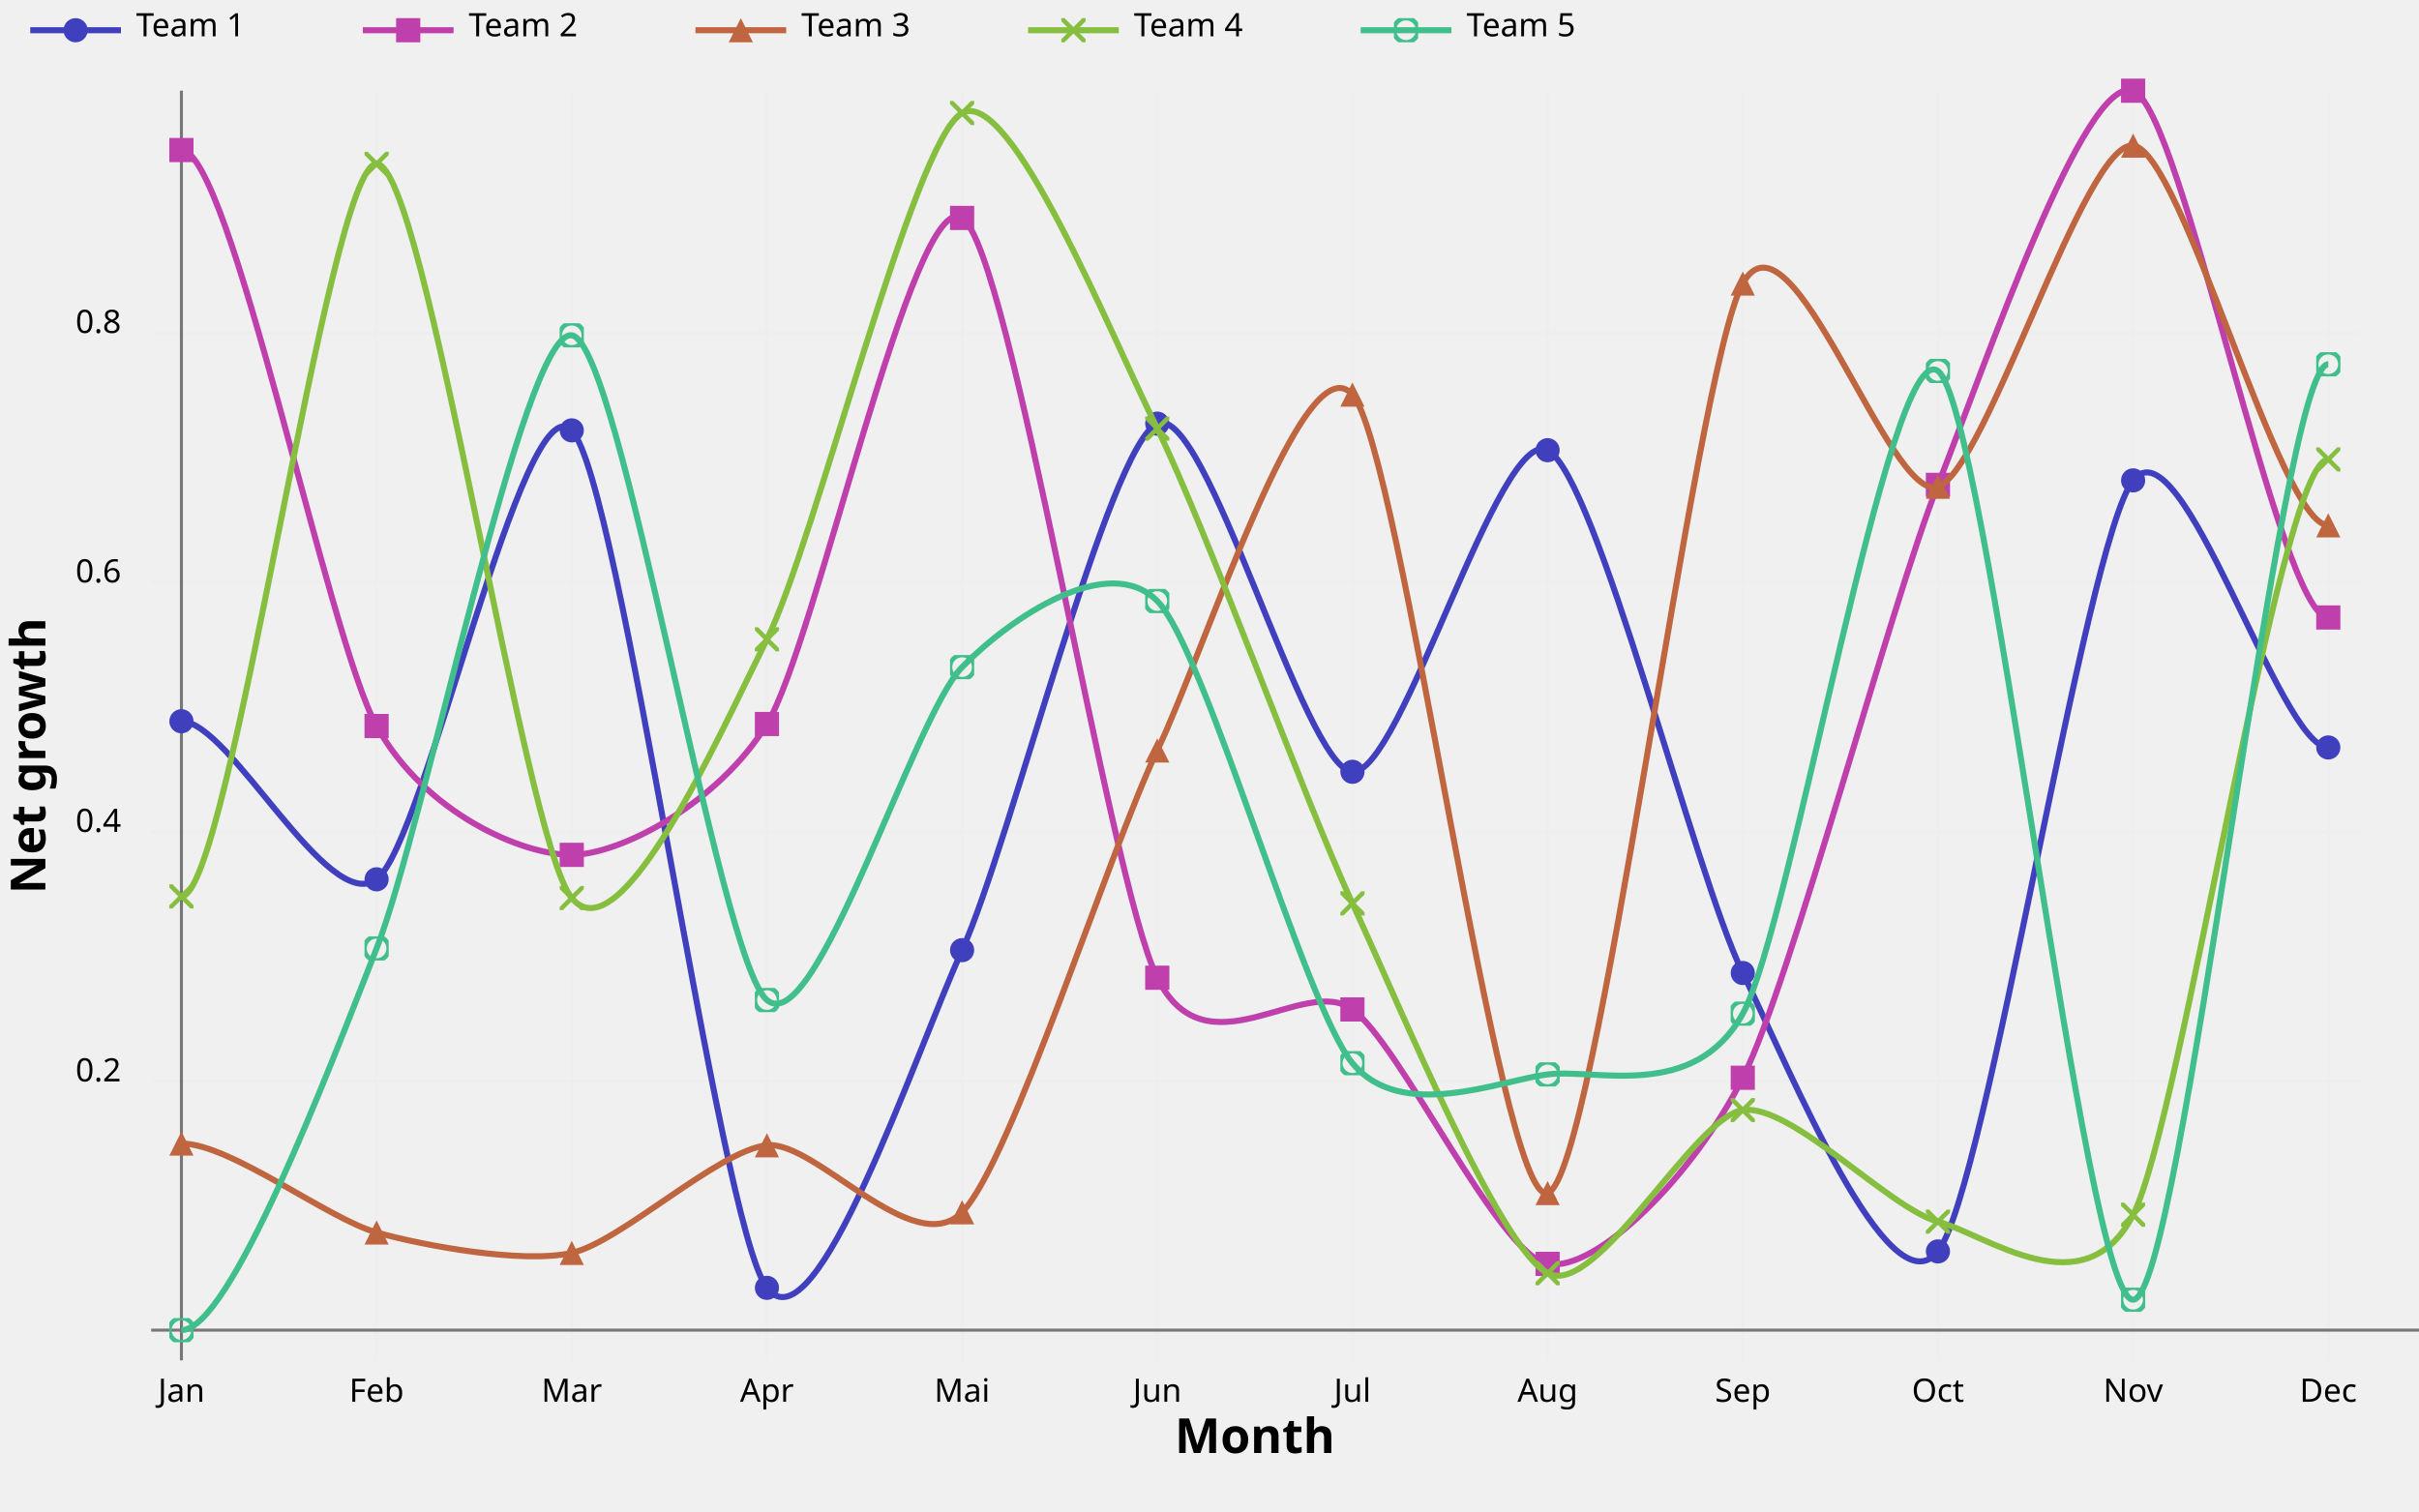
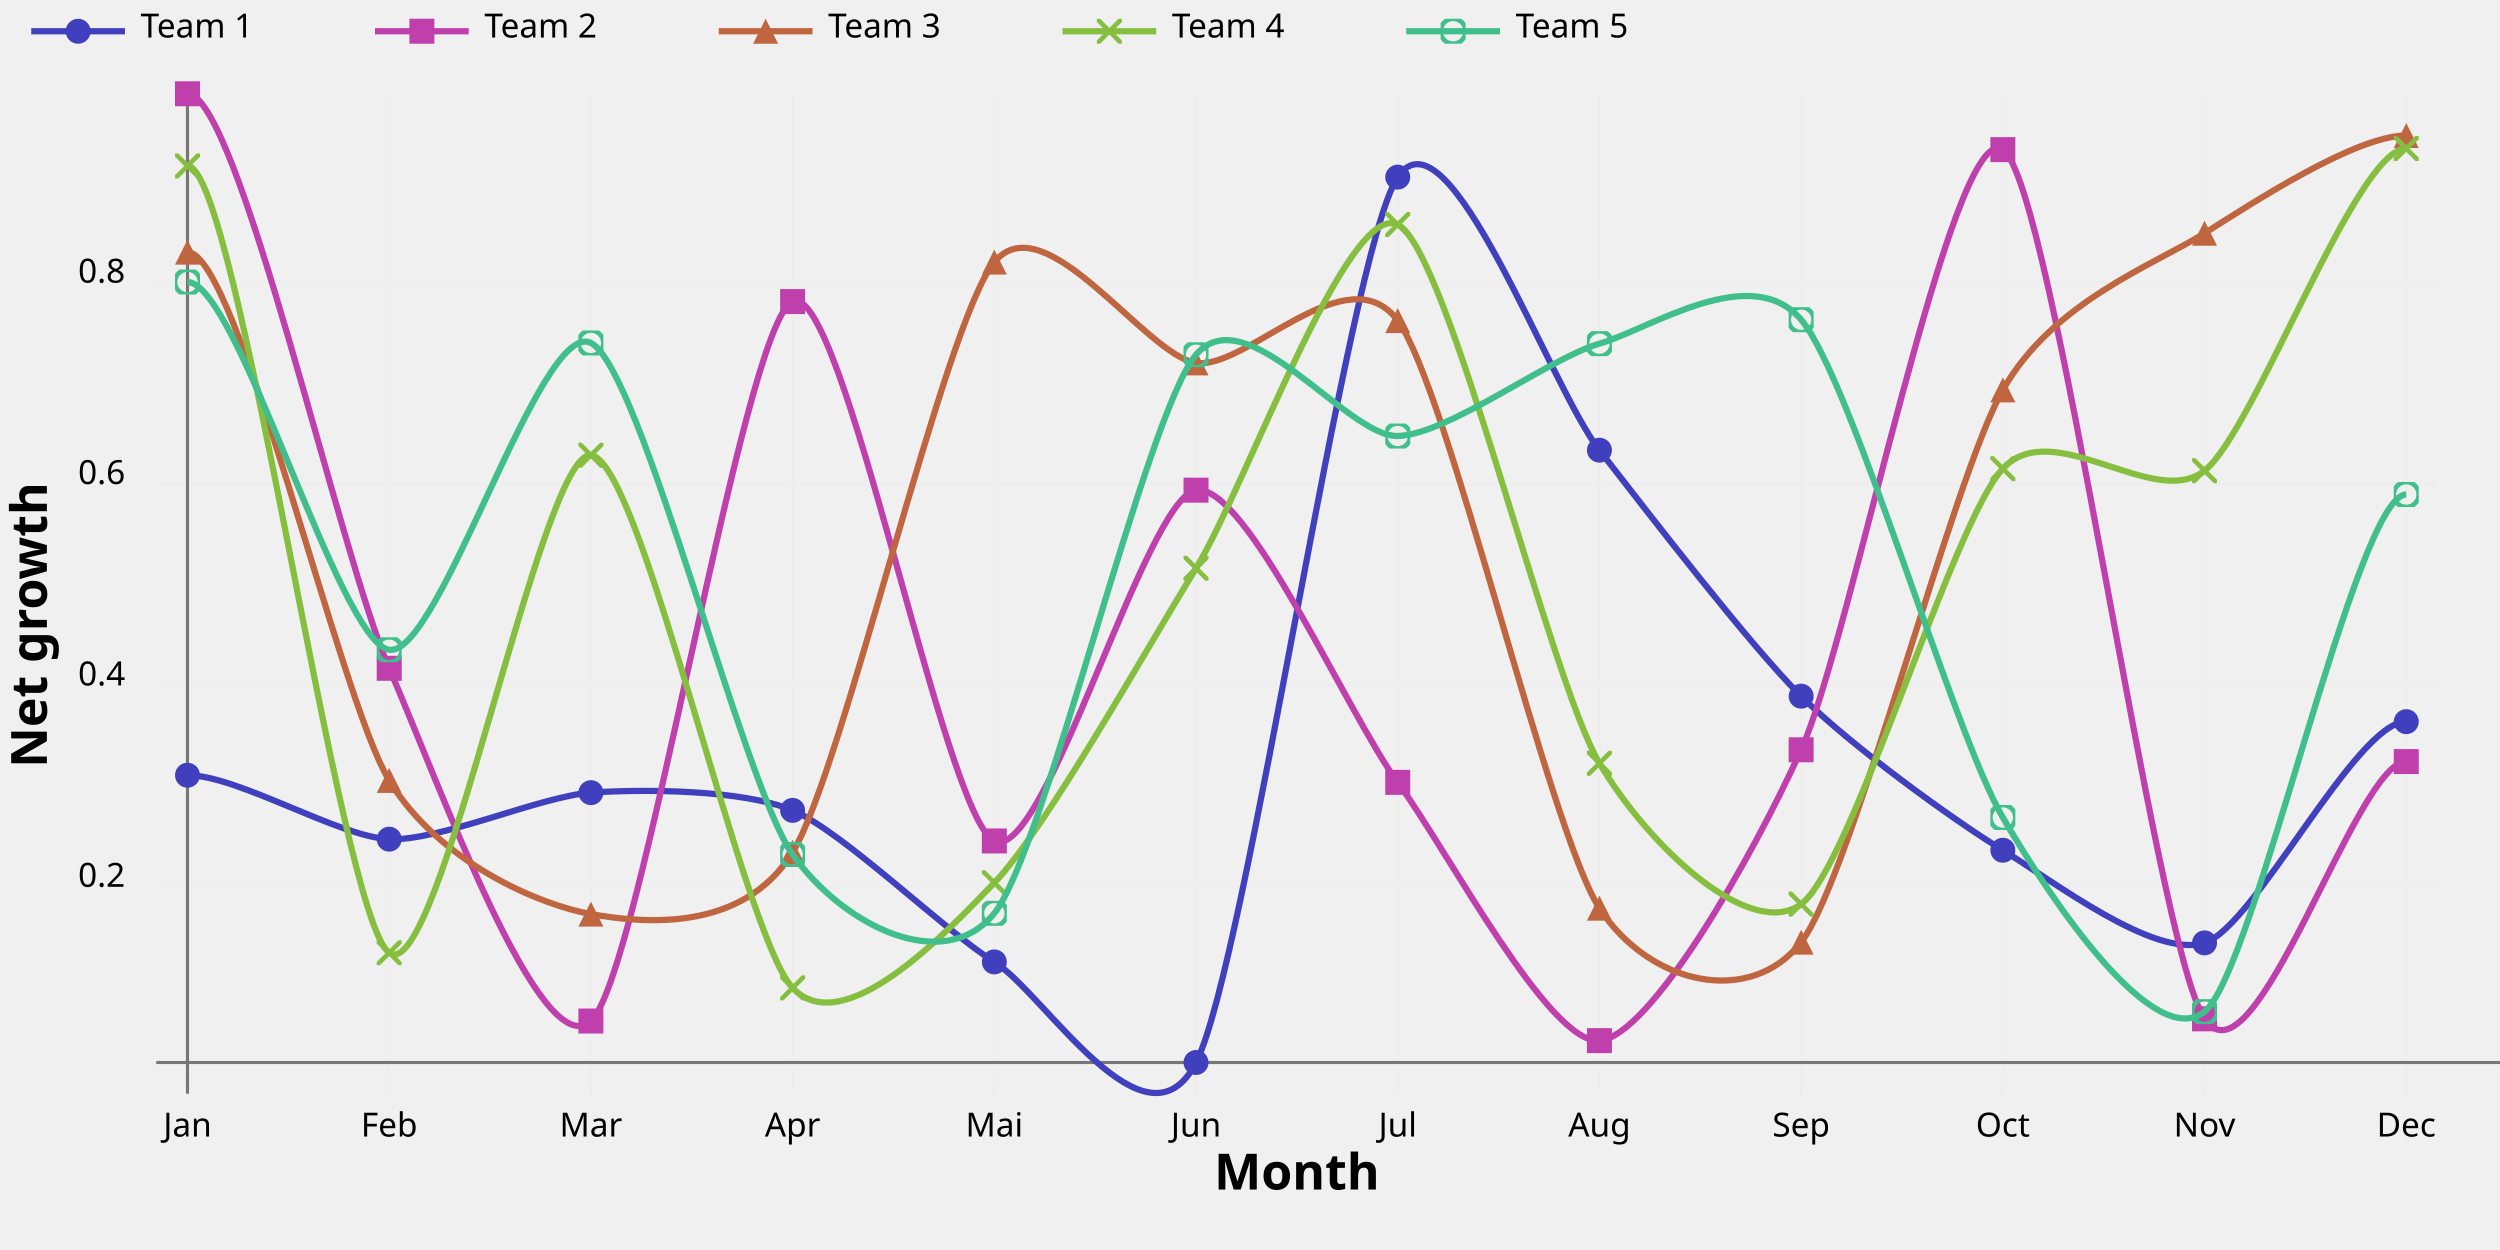
- <svg xmlns="http://www.w3.org/2000/svg" version="1.1" viewBox="0 0 800 500">
+ <svg xmlns="http://www.w3.org/2000/svg" version="1.1" viewBox="0 0 800 400">
  <style>text { font-size: 8pt; font-family: sans-serif }  .axislegend { font-size: 12pt; font-weight: bold } .hovercircle {z-index:0; cursor:pointer; fill:'none'; stroke:'none'; } .value {z-index: 1; display:none; } .hovercircle:hover + .value, .value:hover { display:block; }</style>
  <defs>
    <filter x="0" y="0" width="1" height="1" id="textbg">
      <feFlood flood-color="#fff" result="bg" />
      <feMerge>
        <feMergeNode in="bg" />
        <feMergeNode in="SourceGraphic" />
      </feMerge>
    </filter>
  </defs>
  <defs>
    <marker id="dot0" viewBox="0 0 8 8" refX="4" refY="4" markerWidth="4" markerHeight="4">
      <circle cx="4" cy="4" r="4" fill="#4040BF" />
    </marker>
    <marker id="dot1" viewBox="0 0 8 8" refX="4" refY="4" markerWidth="4" markerHeight="4">
      <rect x="0" y="0" width="8" height="10" fill="#BF40AC" />
    </marker>
    <marker id="dot2" viewBox="0 0 8 8" refX="4" refY="4" markerWidth="4" markerHeight="4">
      <polygon points="0,8 4,0 8,8" fill="#BF6640" />
    </marker>
    <marker id="dot3" viewBox="0 0 8 8" refX="4" refY="4" markerWidth="4" markerHeight="4">
      <line x1="0" y1="0" x2="8" y2="8" stroke="#86BF40" stroke-width="1.5" />
      <line x1="0" y1="8" x2="8" y2="0" stroke="#86BF40" stroke-width="1.5" />
    </marker>
    <marker id="dot4" viewBox="0 0 8 8" refX="4" refY="4" markerWidth="4" markerHeight="4">
      <circle cx="4" cy="4" r="4" stroke="#40BF8C" stroke-width="1.5" fill="none" />
    </marker>
  </defs>
  <polyline points="10,10 25,10 40,10" fill="none" stroke="#4040BF" stroke-width="2" marker-mid="url(#dot0)" />
  <text x="45" y="12" alignment-baseline="middle">Team 1</text>
  <polyline points="120,10 135,10 150,10" fill="none" stroke="#BF40AC" stroke-width="2" marker-mid="url(#dot1)" />
  <text x="155" y="12" alignment-baseline="middle">Team 2</text>
  <polyline points="230,10 245,10 260,10" fill="none" stroke="#BF6640" stroke-width="2" marker-mid="url(#dot2)" />
  <text x="265" y="12" alignment-baseline="middle">Team 3</text>
  <polyline points="340,10 355,10 370,10" fill="none" stroke="#86BF40" stroke-width="2" marker-mid="url(#dot3)" />
  <text x="375" y="12" alignment-baseline="middle">Team 4</text>
  <polyline points="450,10 465,10 480,10" fill="none" stroke="#40BF8C" stroke-width="2" marker-mid="url(#dot4)" />
  <text x="485" y="12" alignment-baseline="middle">Team 5</text>
-   <line x1="50" x2="780" y1="357.719" y2="357.719" stroke="#eee" stroke-width="1" />
-   <text x="25" y="357.719">0.2</text>
-   <line x1="50" x2="780" y1="275.191" y2="275.191" stroke="#eee" stroke-width="1" />
-   <text x="25" y="275.191">0.4</text>
-   <line x1="50" x2="780" y1="192.663" y2="192.663" stroke="#eee" stroke-width="1" />
-   <text x="25" y="192.663">0.6</text>
-   <line x1="50" x2="780" y1="110.135" y2="110.135" stroke="#eee" stroke-width="1" />
-   <text x="25" y="110.135">0.8</text>
-   <line x1="60" x2="60" y1="30" y2="450" stroke="#eee" stroke-width="1" />
-   <text x="60" y="460" dominant-baseline="middle" text-anchor="middle">Jan</text>
-   <line x1="124.545" x2="124.545" y1="30" y2="450" stroke="#eee" stroke-width="1" />
-   <text x="124.545" y="460" dominant-baseline="middle" text-anchor="middle">Feb</text>
-   <line x1="189.091" x2="189.091" y1="30" y2="450" stroke="#eee" stroke-width="1" />
-   <text x="189.091" y="460" dominant-baseline="middle" text-anchor="middle">Mar</text>
-   <line x1="253.636" x2="253.636" y1="30" y2="450" stroke="#eee" stroke-width="1" />
-   <text x="253.636" y="460" dominant-baseline="middle" text-anchor="middle">Apr</text>
-   <line x1="318.182" x2="318.182" y1="30" y2="450" stroke="#eee" stroke-width="1" />
-   <text x="318.182" y="460" dominant-baseline="middle" text-anchor="middle">Mai</text>
-   <line x1="382.727" x2="382.727" y1="30" y2="450" stroke="#eee" stroke-width="1" />
-   <text x="382.727" y="460" dominant-baseline="middle" text-anchor="middle">Jun</text>
-   <line x1="447.273" x2="447.273" y1="30" y2="450" stroke="#eee" stroke-width="1" />
-   <text x="447.273" y="460" dominant-baseline="middle" text-anchor="middle">Jul</text>
-   <line x1="511.818" x2="511.818" y1="30" y2="450" stroke="#eee" stroke-width="1" />
-   <text x="511.818" y="460" dominant-baseline="middle" text-anchor="middle">Aug</text>
-   <line x1="576.364" x2="576.364" y1="30" y2="450" stroke="#eee" stroke-width="1" />
-   <text x="576.364" y="460" dominant-baseline="middle" text-anchor="middle">Sep</text>
-   <line x1="640.909" x2="640.909" y1="30" y2="450" stroke="#eee" stroke-width="1" />
-   <text x="640.909" y="460" dominant-baseline="middle" text-anchor="middle">Oct</text>
-   <line x1="705.455" x2="705.455" y1="30" y2="450" stroke="#eee" stroke-width="1" />
-   <text x="705.455" y="460" dominant-baseline="middle" text-anchor="middle">Nov</text>
-   <line x1="770" x2="770" y1="30" y2="450" stroke="#eee" stroke-width="1" />
-   <text x="770" y="460" dominant-baseline="middle" text-anchor="middle">Dec</text>
-   <line x1="50" x2="800" y1="440" y2="440" stroke="#777" stroke-width="1" />
-   <text x="415" y="475" class="axislegend" dominant-baseline="middle" text-anchor="middle">Month</text>
-   <line x1="60" x2="60" y1="30" y2="450" stroke="#777" stroke-width="1" />
-   <text x="15" y="250" transform="rotate(270, 15, 250)" class="axislegend" text-anchor="middle" alignment-baseline="middle">Net growth</text>
-   <path d="M60 238.59 C 76.136 238.59, 108.409 302.9, 124.545 290.872 S 172.955 125.47, 189.091 142.362 S 237.5 404.518, 253.636 426.011 S 302.045 350.044, 318.182 314.31 S 366.591 147.51, 382.727 140.134 S 431.136 254.203, 447.273 255.302 S 495.682 140.603, 511.818 148.923 S 560.227 288.731, 576.364 321.861 S 624.773 434.331, 640.909 413.962 S 689.318 179.747, 705.455 158.909 S 753.864 247.255, 770 247.255 " fill="none" stroke="#4040BF" stroke-width="2" marker-start="url(#dot0)" marker-mid="url(#dot0)" marker-end="url(#dot0)" />
-   <path d="M60 49.642 C 76.136 49.642, 108.409 211.015, 124.545 240.158 S 172.955 282.866, 189.091 282.784 S 237.5 265.835, 253.636 239.498 S 302.045 61.598, 318.182 72.089 S 366.591 290.701, 382.727 323.429 S 431.136 322.078, 447.273 333.91 S 495.682 415.262, 511.818 418.089 S 560.227 388.735, 576.364 356.523 S 624.773 201.21, 640.909 160.395 S 689.318 24.517, 705.455 30 S 753.864 204.258, 770 204.258 " fill="none" stroke="#BF40AC" stroke-width="2" marker-start="url(#dot1)" marker-mid="url(#dot1)" marker-end="url(#dot1)" />
-   <path d="M60 378.269 C 76.136 378.269, 108.409 403.167, 124.545 407.69 S 172.955 418.063, 189.091 414.458 S 237.5 380.528, 253.636 378.847 S 302.045 417.331, 318.182 401.005 S 366.591 282.057, 382.727 248.246 S 431.136 112.219, 447.273 130.519 S 495.682 399.241, 511.818 394.651 S 560.227 122.999, 576.364 93.794 S 624.773 166.718, 640.909 161.013 S 689.318 46.562, 705.455 48.156 S 753.864 173.764, 770 173.764 " fill="none" stroke="#BF6640" stroke-width="2" marker-start="url(#dot2)" marker-mid="url(#dot2)" marker-end="url(#dot2)" />
-   <path d="M60 296.525 C 76.136 296.525, 108.409 54.155, 124.545 54.222 S 172.955 277.404, 189.091 297.061 S 237.5 243.939, 253.636 211.479 S 302.045 46.098, 318.182 37.386 S 366.591 109.103, 382.727 141.784 S 431.136 263.911, 447.273 298.836 S 495.682 412.637, 511.818 421.184 S 560.227 369.346, 576.364 367.21 S 624.773 399.773, 640.909 404.1 S 689.318 433.346, 705.455 401.831 S 753.864 151.977, 770 151.977 " fill="none" stroke="#86BF40" stroke-width="2" marker-start="url(#dot3)" marker-mid="url(#dot3)" marker-end="url(#dot3)" />
-   <path d="M60 440 C 76.136 440, 108.409 354.867, 124.545 313.732 S 172.955 108.783, 189.091 110.919 S 237.5 317.095, 253.636 330.815 S 302.045 237.182, 318.182 220.681 S 366.591 182.435, 382.727 198.811 S 431.136 332.12, 447.273 351.695 S 495.682 357.456, 511.818 355.409 S 560.227 364.399, 576.364 335.313 S 624.773 110.893, 640.909 122.72 S 689.318 430.21, 705.455 429.932 S 753.864 120.492, 770 120.492 " fill="none" stroke="#40BF8C" stroke-width="2" marker-start="url(#dot4)" marker-mid="url(#dot4)" marker-end="url(#dot4)" />
-   <circle class="hovercircle" cx="60" cy="238.59" r="15" fill="#fff" fill-opacity="0" />
-   <text style="paint-order:stroke fill" class="value" x="60" y="228.59" text-anchor="middle" alignment-baseline="middle" filter="url(#textbg)">0.4887</text>
-   <circle class="hovercircle" cx="124.545" cy="290.872" r="15" fill="#fff" fill-opacity="0" />
-   <text style="paint-order:stroke fill" class="value" x="124.545" y="280.872" text-anchor="middle" alignment-baseline="middle" filter="url(#textbg)">0.362</text>
-   <circle class="hovercircle" cx="189.091" cy="142.362" r="15" fill="#fff" fill-opacity="0" />
-   <text style="paint-order:stroke fill" class="value" x="189.091" y="132.362" text-anchor="middle" alignment-baseline="middle" filter="url(#textbg)">0.7219</text>
-   <circle class="hovercircle" cx="253.636" cy="426.011" r="15" fill="#fff" fill-opacity="0" />
-   <text style="paint-order:stroke fill" class="value" x="253.636" y="416.011" text-anchor="middle" alignment-baseline="middle" filter="url(#textbg)">0.0345</text>
-   <circle class="hovercircle" cx="318.182" cy="314.31" r="15" fill="#fff" fill-opacity="0" />
-   <text style="paint-order:stroke fill" class="value" x="318.182" y="304.31" text-anchor="middle" alignment-baseline="middle" filter="url(#textbg)">0.3052</text>
-   <circle class="hovercircle" cx="382.727" cy="140.134" r="15" fill="#fff" fill-opacity="0" />
-   <text style="paint-order:stroke fill" class="value" x="382.727" y="130.134" text-anchor="middle" alignment-baseline="middle" filter="url(#textbg)">0.7273</text>
-   <circle class="hovercircle" cx="447.273" cy="255.302" r="15" fill="#fff" fill-opacity="0" />
-   <text style="paint-order:stroke fill" class="value" x="447.273" y="245.302" text-anchor="middle" alignment-baseline="middle" filter="url(#textbg)">0.4482</text>
-   <circle class="hovercircle" cx="511.818" cy="148.923" r="15" fill="#fff" fill-opacity="0" />
-   <text style="paint-order:stroke fill" class="value" x="511.818" y="138.923" text-anchor="middle" alignment-baseline="middle" filter="url(#textbg)">0.706</text>
-   <circle class="hovercircle" cx="576.364" cy="321.861" r="15" fill="#fff" fill-opacity="0" />
-   <text style="paint-order:stroke fill" class="value" x="576.364" y="311.861" text-anchor="middle" alignment-baseline="middle" filter="url(#textbg)">0.2869</text>
-   <circle class="hovercircle" cx="640.909" cy="413.962" r="15" fill="#fff" fill-opacity="0" />
-   <text style="paint-order:stroke fill" class="value" x="640.909" y="403.962" text-anchor="middle" alignment-baseline="middle" filter="url(#textbg)">0.0637</text>
-   <circle class="hovercircle" cx="705.455" cy="158.909" r="15" fill="#fff" fill-opacity="0" />
-   <text style="paint-order:stroke fill" class="value" x="705.455" y="148.909" text-anchor="middle" alignment-baseline="middle" filter="url(#textbg)">0.6818</text>
-   <circle class="hovercircle" cx="770" cy="247.255" r="15" fill="#fff" fill-opacity="0" />
-   <text style="paint-order:stroke fill" class="value" x="770" y="237.255" text-anchor="middle" alignment-baseline="middle" filter="url(#textbg)">0.4677</text>
-   <circle class="hovercircle" cx="60" cy="49.642" r="15" fill="#fff" fill-opacity="0" />
-   <text style="paint-order:stroke fill" class="value" x="60" y="39.642" text-anchor="middle" alignment-baseline="middle" filter="url(#textbg)">0.9466</text>
-   <circle class="hovercircle" cx="124.545" cy="240.158" r="15" fill="#fff" fill-opacity="0" />
-   <text style="paint-order:stroke fill" class="value" x="124.545" y="230.158" text-anchor="middle" alignment-baseline="middle" filter="url(#textbg)">0.4849</text>
-   <circle class="hovercircle" cx="189.091" cy="282.784" r="15" fill="#fff" fill-opacity="0" />
-   <text style="paint-order:stroke fill" class="value" x="189.091" y="272.784" text-anchor="middle" alignment-baseline="middle" filter="url(#textbg)">0.3816</text>
-   <circle class="hovercircle" cx="253.636" cy="239.498" r="15" fill="#fff" fill-opacity="0" />
-   <text style="paint-order:stroke fill" class="value" x="253.636" y="229.498" text-anchor="middle" alignment-baseline="middle" filter="url(#textbg)">0.4865</text>
-   <circle class="hovercircle" cx="318.182" cy="72.089" r="15" fill="#fff" fill-opacity="0" />
-   <text style="paint-order:stroke fill" class="value" x="318.182" y="62.089" text-anchor="middle" alignment-baseline="middle" filter="url(#textbg)">0.8922</text>
-   <circle class="hovercircle" cx="382.727" cy="323.429" r="15" fill="#fff" fill-opacity="0" />
-   <text style="paint-order:stroke fill" class="value" x="382.727" y="313.429" text-anchor="middle" alignment-baseline="middle" filter="url(#textbg)">0.2831</text>
-   <circle class="hovercircle" cx="447.273" cy="333.91" r="15" fill="#fff" fill-opacity="0" />
-   <text style="paint-order:stroke fill" class="value" x="447.273" y="323.91" text-anchor="middle" alignment-baseline="middle" filter="url(#textbg)">0.2577</text>
-   <circle class="hovercircle" cx="511.818" cy="418.089" r="15" fill="#fff" fill-opacity="0" />
-   <text style="paint-order:stroke fill" class="value" x="511.818" y="408.089" text-anchor="middle" alignment-baseline="middle" filter="url(#textbg)">0.0537</text>
-   <circle class="hovercircle" cx="576.364" cy="356.523" r="15" fill="#fff" fill-opacity="0" />
-   <text style="paint-order:stroke fill" class="value" x="576.364" y="346.523" text-anchor="middle" alignment-baseline="middle" filter="url(#textbg)">0.2029</text>
-   <circle class="hovercircle" cx="640.909" cy="160.395" r="15" fill="#fff" fill-opacity="0" />
-   <text style="paint-order:stroke fill" class="value" x="640.909" y="150.395" text-anchor="middle" alignment-baseline="middle" filter="url(#textbg)">0.6782</text>
-   <circle class="hovercircle" cx="705.455" cy="30" r="15" fill="#fff" fill-opacity="0" />
-   <text style="paint-order:stroke fill" class="value" x="705.455" y="20" text-anchor="middle" alignment-baseline="middle" filter="url(#textbg)">0.9942</text>
-   <circle class="hovercircle" cx="770" cy="204.258" r="15" fill="#fff" fill-opacity="0" />
-   <text style="paint-order:stroke fill" class="value" x="770" y="194.258" text-anchor="middle" alignment-baseline="middle" filter="url(#textbg)">0.5719</text>
-   <circle class="hovercircle" cx="60" cy="378.269" r="15" fill="#fff" fill-opacity="0" />
-   <text style="paint-order:stroke fill" class="value" x="60" y="368.269" text-anchor="middle" alignment-baseline="middle" filter="url(#textbg)">0.1502</text>
-   <circle class="hovercircle" cx="124.545" cy="407.69" r="15" fill="#fff" fill-opacity="0" />
-   <text style="paint-order:stroke fill" class="value" x="124.545" y="397.69" text-anchor="middle" alignment-baseline="middle" filter="url(#textbg)">0.0789</text>
-   <circle class="hovercircle" cx="189.091" cy="414.458" r="15" fill="#fff" fill-opacity="0" />
-   <text style="paint-order:stroke fill" class="value" x="189.091" y="404.458" text-anchor="middle" alignment-baseline="middle" filter="url(#textbg)">0.0625</text>
-   <circle class="hovercircle" cx="253.636" cy="378.847" r="15" fill="#fff" fill-opacity="0" />
-   <text style="paint-order:stroke fill" class="value" x="253.636" y="368.847" text-anchor="middle" alignment-baseline="middle" filter="url(#textbg)">0.1488</text>
-   <circle class="hovercircle" cx="318.182" cy="401.005" r="15" fill="#fff" fill-opacity="0" />
-   <text style="paint-order:stroke fill" class="value" x="318.182" y="391.005" text-anchor="middle" alignment-baseline="middle" filter="url(#textbg)">0.0951</text>
-   <circle class="hovercircle" cx="382.727" cy="248.246" r="15" fill="#fff" fill-opacity="0" />
-   <text style="paint-order:stroke fill" class="value" x="382.727" y="238.246" text-anchor="middle" alignment-baseline="middle" filter="url(#textbg)">0.4653</text>
-   <circle class="hovercircle" cx="447.273" cy="130.519" r="15" fill="#fff" fill-opacity="0" />
-   <text style="paint-order:stroke fill" class="value" x="447.273" y="120.519" text-anchor="middle" alignment-baseline="middle" filter="url(#textbg)">0.7506</text>
-   <circle class="hovercircle" cx="511.818" cy="394.651" r="15" fill="#fff" fill-opacity="0" />
-   <text style="paint-order:stroke fill" class="value" x="511.818" y="384.651" text-anchor="middle" alignment-baseline="middle" filter="url(#textbg)">0.1105</text>
-   <circle class="hovercircle" cx="576.364" cy="93.794" r="15" fill="#fff" fill-opacity="0" />
-   <text style="paint-order:stroke fill" class="value" x="576.364" y="83.794" text-anchor="middle" alignment-baseline="middle" filter="url(#textbg)">0.8396</text>
-   <circle class="hovercircle" cx="640.909" cy="161.013" r="15" fill="#fff" fill-opacity="0" />
-   <text style="paint-order:stroke fill" class="value" x="640.909" y="151.013" text-anchor="middle" alignment-baseline="middle" filter="url(#textbg)">0.6767</text>
-   <circle class="hovercircle" cx="705.455" cy="48.156" r="15" fill="#fff" fill-opacity="0" />
-   <text style="paint-order:stroke fill" class="value" x="705.455" y="38.156" text-anchor="middle" alignment-baseline="middle" filter="url(#textbg)">0.9502</text>
-   <circle class="hovercircle" cx="770" cy="173.764" r="15" fill="#fff" fill-opacity="0" />
-   <text style="paint-order:stroke fill" class="value" x="770" y="163.764" text-anchor="middle" alignment-baseline="middle" filter="url(#textbg)">0.6458</text>
-   <circle class="hovercircle" cx="60" cy="296.525" r="15" fill="#fff" fill-opacity="0" />
-   <text style="paint-order:stroke fill" class="value" x="60" y="286.525" text-anchor="middle" alignment-baseline="middle" filter="url(#textbg)">0.3483</text>
-   <circle class="hovercircle" cx="124.545" cy="54.222" r="15" fill="#fff" fill-opacity="0" />
-   <text style="paint-order:stroke fill" class="value" x="124.545" y="44.222" text-anchor="middle" alignment-baseline="middle" filter="url(#textbg)">0.9355</text>
-   <circle class="hovercircle" cx="189.091" cy="297.061" r="15" fill="#fff" fill-opacity="0" />
-   <text style="paint-order:stroke fill" class="value" x="189.091" y="287.061" text-anchor="middle" alignment-baseline="middle" filter="url(#textbg)">0.347</text>
-   <circle class="hovercircle" cx="253.636" cy="211.479" r="15" fill="#fff" fill-opacity="0" />
-   <text style="paint-order:stroke fill" class="value" x="253.636" y="201.479" text-anchor="middle" alignment-baseline="middle" filter="url(#textbg)">0.5544</text>
-   <circle class="hovercircle" cx="318.182" cy="37.386" r="15" fill="#fff" fill-opacity="0" />
-   <text style="paint-order:stroke fill" class="value" x="318.182" y="27.386" text-anchor="middle" alignment-baseline="middle" filter="url(#textbg)">0.9763</text>
-   <circle class="hovercircle" cx="382.727" cy="141.784" r="15" fill="#fff" fill-opacity="0" />
-   <text style="paint-order:stroke fill" class="value" x="382.727" y="131.784" text-anchor="middle" alignment-baseline="middle" filter="url(#textbg)">0.7233</text>
-   <circle class="hovercircle" cx="447.273" cy="298.836" r="15" fill="#fff" fill-opacity="0" />
-   <text style="paint-order:stroke fill" class="value" x="447.273" y="288.836" text-anchor="middle" alignment-baseline="middle" filter="url(#textbg)">0.3427</text>
-   <circle class="hovercircle" cx="511.818" cy="421.184" r="15" fill="#fff" fill-opacity="0" />
-   <text style="paint-order:stroke fill" class="value" x="511.818" y="411.184" text-anchor="middle" alignment-baseline="middle" filter="url(#textbg)">0.0462</text>
-   <circle class="hovercircle" cx="576.364" cy="367.21" r="15" fill="#fff" fill-opacity="0" />
-   <text style="paint-order:stroke fill" class="value" x="576.364" y="357.21" text-anchor="middle" alignment-baseline="middle" filter="url(#textbg)">0.177</text>
-   <circle class="hovercircle" cx="640.909" cy="404.1" r="15" fill="#fff" fill-opacity="0" />
-   <text style="paint-order:stroke fill" class="value" x="640.909" y="394.1" text-anchor="middle" alignment-baseline="middle" filter="url(#textbg)">0.0876</text>
-   <circle class="hovercircle" cx="705.455" cy="401.831" r="15" fill="#fff" fill-opacity="0" />
-   <text style="paint-order:stroke fill" class="value" x="705.455" y="391.831" text-anchor="middle" alignment-baseline="middle" filter="url(#textbg)">0.0931</text>
-   <circle class="hovercircle" cx="770" cy="151.977" r="15" fill="#fff" fill-opacity="0" />
-   <text style="paint-order:stroke fill" class="value" x="770" y="141.977" text-anchor="middle" alignment-baseline="middle" filter="url(#textbg)">0.6986</text>
-   <circle class="hovercircle" cx="60" cy="440" r="15" fill="#fff" fill-opacity="0" />
-   <text style="paint-order:stroke fill" class="value" x="60" y="430" text-anchor="middle" alignment-baseline="middle" filter="url(#textbg)">0.0006</text>
-   <circle class="hovercircle" cx="124.545" cy="313.732" r="15" fill="#fff" fill-opacity="0" />
-   <text style="paint-order:stroke fill" class="value" x="124.545" y="303.732" text-anchor="middle" alignment-baseline="middle" filter="url(#textbg)">0.3066</text>
-   <circle class="hovercircle" cx="189.091" cy="110.919" r="15" fill="#fff" fill-opacity="0" />
-   <text style="paint-order:stroke fill" class="value" x="189.091" y="100.919" text-anchor="middle" alignment-baseline="middle" filter="url(#textbg)">0.7981</text>
-   <circle class="hovercircle" cx="253.636" cy="330.815" r="15" fill="#fff" fill-opacity="0" />
-   <text style="paint-order:stroke fill" class="value" x="253.636" y="320.815" text-anchor="middle" alignment-baseline="middle" filter="url(#textbg)">0.2652</text>
-   <circle class="hovercircle" cx="318.182" cy="220.681" r="15" fill="#fff" fill-opacity="0" />
-   <text style="paint-order:stroke fill" class="value" x="318.182" y="210.681" text-anchor="middle" alignment-baseline="middle" filter="url(#textbg)">0.5321</text>
-   <circle class="hovercircle" cx="382.727" cy="198.811" r="15" fill="#fff" fill-opacity="0" />
-   <text style="paint-order:stroke fill" class="value" x="382.727" y="188.811" text-anchor="middle" alignment-baseline="middle" filter="url(#textbg)">0.5851</text>
-   <circle class="hovercircle" cx="447.273" cy="351.695" r="15" fill="#fff" fill-opacity="0" />
-   <text style="paint-order:stroke fill" class="value" x="447.273" y="341.695" text-anchor="middle" alignment-baseline="middle" filter="url(#textbg)">0.2146</text>
-   <circle class="hovercircle" cx="511.818" cy="355.409" r="15" fill="#fff" fill-opacity="0" />
-   <text style="paint-order:stroke fill" class="value" x="511.818" y="345.409" text-anchor="middle" alignment-baseline="middle" filter="url(#textbg)">0.2056</text>
-   <circle class="hovercircle" cx="576.364" cy="335.313" r="15" fill="#fff" fill-opacity="0" />
-   <text style="paint-order:stroke fill" class="value" x="576.364" y="325.313" text-anchor="middle" alignment-baseline="middle" filter="url(#textbg)">0.2543</text>
-   <circle class="hovercircle" cx="640.909" cy="122.72" r="15" fill="#fff" fill-opacity="0" />
-   <text style="paint-order:stroke fill" class="value" x="640.909" y="112.72" text-anchor="middle" alignment-baseline="middle" filter="url(#textbg)">0.7695</text>
-   <circle class="hovercircle" cx="705.455" cy="429.932" r="15" fill="#fff" fill-opacity="0" />
-   <text style="paint-order:stroke fill" class="value" x="705.455" y="419.932" text-anchor="middle" alignment-baseline="middle" filter="url(#textbg)">0.025</text>
-   <circle class="hovercircle" cx="770" cy="120.492" r="15" fill="#fff" fill-opacity="0" />
-   <text style="paint-order:stroke fill" class="value" x="770" y="110.492" text-anchor="middle" alignment-baseline="middle" filter="url(#textbg)">0.7749</text>
+   <line x1="50" x2="780" y1="283.774" y2="283.774" stroke="#eee" stroke-width="1" />
+   <text x="25" y="283.774">0.2</text>
+   <line x1="50" x2="780" y1="219.332" y2="219.332" stroke="#eee" stroke-width="1" />
+   <text x="25" y="219.332">0.4</text>
+   <line x1="50" x2="780" y1="154.889" y2="154.889" stroke="#eee" stroke-width="1" />
+   <text x="25" y="154.889">0.6</text>
+   <line x1="50" x2="780" y1="90.447" y2="90.447" stroke="#eee" stroke-width="1" />
+   <text x="25" y="90.447">0.8</text>
+   <line x1="60" x2="60" y1="30" y2="350" stroke="#eee" stroke-width="1" />
+   <text x="60" y="360" dominant-baseline="middle" text-anchor="middle">Jan</text>
+   <line x1="124.545" x2="124.545" y1="30" y2="350" stroke="#eee" stroke-width="1" />
+   <text x="124.545" y="360" dominant-baseline="middle" text-anchor="middle">Feb</text>
+   <line x1="189.091" x2="189.091" y1="30" y2="350" stroke="#eee" stroke-width="1" />
+   <text x="189.091" y="360" dominant-baseline="middle" text-anchor="middle">Mar</text>
+   <line x1="253.636" x2="253.636" y1="30" y2="350" stroke="#eee" stroke-width="1" />
+   <text x="253.636" y="360" dominant-baseline="middle" text-anchor="middle">Apr</text>
+   <line x1="318.182" x2="318.182" y1="30" y2="350" stroke="#eee" stroke-width="1" />
+   <text x="318.182" y="360" dominant-baseline="middle" text-anchor="middle">Mai</text>
+   <line x1="382.727" x2="382.727" y1="30" y2="350" stroke="#eee" stroke-width="1" />
+   <text x="382.727" y="360" dominant-baseline="middle" text-anchor="middle">Jun</text>
+   <line x1="447.273" x2="447.273" y1="30" y2="350" stroke="#eee" stroke-width="1" />
+   <text x="447.273" y="360" dominant-baseline="middle" text-anchor="middle">Jul</text>
+   <line x1="511.818" x2="511.818" y1="30" y2="350" stroke="#eee" stroke-width="1" />
+   <text x="511.818" y="360" dominant-baseline="middle" text-anchor="middle">Aug</text>
+   <line x1="576.364" x2="576.364" y1="30" y2="350" stroke="#eee" stroke-width="1" />
+   <text x="576.364" y="360" dominant-baseline="middle" text-anchor="middle">Sep</text>
+   <line x1="640.909" x2="640.909" y1="30" y2="350" stroke="#eee" stroke-width="1" />
+   <text x="640.909" y="360" dominant-baseline="middle" text-anchor="middle">Oct</text>
+   <line x1="705.455" x2="705.455" y1="30" y2="350" stroke="#eee" stroke-width="1" />
+   <text x="705.455" y="360" dominant-baseline="middle" text-anchor="middle">Nov</text>
+   <line x1="770" x2="770" y1="30" y2="350" stroke="#eee" stroke-width="1" />
+   <text x="770" y="360" dominant-baseline="middle" text-anchor="middle">Dec</text>
+   <line x1="50" x2="800" y1="340" y2="340" stroke="#777" stroke-width="1" />
+   <text x="415" y="375" class="axislegend" dominant-baseline="middle" text-anchor="middle">Month</text>
+   <line x1="60" x2="60" y1="30" y2="350" stroke="#777" stroke-width="1" />
+   <text x="15" y="200" transform="rotate(270, 15, 200)" class="axislegend" text-anchor="middle" alignment-baseline="middle">Net growth</text>
+   <path d="M60 248.073 C 76.136 248.073, 108.409 267.837, 124.545 268.533 S 172.955 254.799, 189.091 253.647 S 237.5 252.548, 253.636 259.318 S 302.045 297.726, 318.182 307.811 S 366.591 371.391, 382.727 340 S 431.136 81.171, 447.273 56.679 S 495.682 123.3, 511.818 144.063 S 560.227 206.777, 576.364 222.779 S 624.773 262.21, 640.909 272.078 S 689.318 306.865, 705.455 301.721 S 753.864 230.931, 770 230.931 " fill="none" stroke="#4040BF" stroke-width="2" marker-start="url(#dot0)" marker-mid="url(#dot0)" marker-end="url(#dot0)" />
+   <path d="M60 30 C 76.136 30, 108.409 176.763, 124.545 213.854 S 172.955 341.394, 189.091 326.725 S 237.5 103.706, 253.636 96.505 S 302.045 261.57, 318.182 269.113 S 366.591 159.199, 382.727 156.855 S 431.136 228.342, 447.273 250.361 S 495.682 334.313, 511.818 333.008 S 560.227 275.562, 576.364 239.921 S 624.773 37.121, 640.909 47.883 S 689.318 301.54, 705.455 326.016 S 753.864 243.691, 770 243.691 " fill="none" stroke="#BF40AC" stroke-width="2" marker-start="url(#dot1)" marker-mid="url(#dot1)" marker-end="url(#dot1)" />
+   <path d="M60 80.684 C 76.136 80.684, 108.409 223.271, 124.545 249.748 S 172.955 289.634, 189.091 292.506 S 237.5 298.801, 253.636 272.722 S 302.045 103.448, 318.182 83.874 S 366.591 113.787, 382.727 116.127 S 431.136 80.785, 447.273 102.594 S 495.682 265.742, 511.818 290.605 S 560.227 322.226, 576.364 301.496 S 624.773 153.121, 640.909 124.762 S 689.318 84.8, 705.455 74.626 S 753.864 43.372, 770 43.372 " fill="none" stroke="#BF6640" stroke-width="2" marker-start="url(#dot2)" marker-mid="url(#dot2)" marker-end="url(#dot2)" />
+   <path d="M60 53.103 C 76.136 53.103, 108.409 293.307, 124.545 304.879 S 172.955 144.268, 189.091 145.674 S 237.5 299.023, 253.636 316.124 S 302.045 299.272, 318.182 282.485 S 366.591 208.155, 382.727 181.826 S 431.136 64.054, 447.273 71.855 S 495.682 217.056, 511.818 244.239 S 560.227 301.101, 576.364 289.316 S 624.773 167.298, 640.909 149.959 S 689.318 163.408, 705.455 150.604 S 753.864 47.528, 770 47.528 " fill="none" stroke="#86BF40" stroke-width="2" marker-start="url(#dot3)" marker-mid="url(#dot3)" marker-end="url(#dot3)" />
+   <path d="M60 90.254 C 76.136 90.254, 108.409 205.489, 124.545 207.925 S 172.955 101.559, 189.091 109.747 S 237.5 250.618, 253.636 273.431 S 302.045 312.237, 318.182 292.248 S 366.591 132.608, 382.727 113.517 S 431.136 139.963, 447.273 139.52 S 495.682 114.625, 511.818 109.973 S 560.227 83.35, 576.364 102.304 S 624.773 233.928, 640.909 261.606 S 689.318 336.649, 705.455 323.728 S 753.864 158.24, 770 158.24 " fill="none" stroke="#40BF8C" stroke-width="2" marker-start="url(#dot4)" marker-mid="url(#dot4)" marker-end="url(#dot4)" />
+   <circle class="hovercircle" cx="60" cy="248.073" r="15" fill="#fff" fill-opacity="0" />
+   <text style="paint-order:stroke fill" class="value" x="60" y="238.073" text-anchor="middle" alignment-baseline="middle" filter="url(#textbg)">0.3108</text>
+   <circle class="hovercircle" cx="124.545" cy="268.533" r="15" fill="#fff" fill-opacity="0" />
+   <text style="paint-order:stroke fill" class="value" x="124.545" y="258.533" text-anchor="middle" alignment-baseline="middle" filter="url(#textbg)">0.2473</text>
+   <circle class="hovercircle" cx="189.091" cy="253.647" r="15" fill="#fff" fill-opacity="0" />
+   <text style="paint-order:stroke fill" class="value" x="189.091" y="243.647" text-anchor="middle" alignment-baseline="middle" filter="url(#textbg)">0.2935</text>
+   <circle class="hovercircle" cx="253.636" cy="259.318" r="15" fill="#fff" fill-opacity="0" />
+   <text style="paint-order:stroke fill" class="value" x="253.636" y="249.318" text-anchor="middle" alignment-baseline="middle" filter="url(#textbg)">0.2759</text>
+   <circle class="hovercircle" cx="318.182" cy="307.811" r="15" fill="#fff" fill-opacity="0" />
+   <text style="paint-order:stroke fill" class="value" x="318.182" y="297.811" text-anchor="middle" alignment-baseline="middle" filter="url(#textbg)">0.1254</text>
+   <circle class="hovercircle" cx="382.727" cy="340" r="15" fill="#fff" fill-opacity="0" />
+   <text style="paint-order:stroke fill" class="value" x="382.727" y="330" text-anchor="middle" alignment-baseline="middle" filter="url(#textbg)">0.0255</text>
+   <circle class="hovercircle" cx="447.273" cy="56.679" r="15" fill="#fff" fill-opacity="0" />
+   <text style="paint-order:stroke fill" class="value" x="447.273" y="46.679" text-anchor="middle" alignment-baseline="middle" filter="url(#textbg)">0.9048</text>
+   <circle class="hovercircle" cx="511.818" cy="144.063" r="15" fill="#fff" fill-opacity="0" />
+   <text style="paint-order:stroke fill" class="value" x="511.818" y="134.063" text-anchor="middle" alignment-baseline="middle" filter="url(#textbg)">0.6336</text>
+   <circle class="hovercircle" cx="576.364" cy="222.779" r="15" fill="#fff" fill-opacity="0" />
+   <text style="paint-order:stroke fill" class="value" x="576.364" y="212.779" text-anchor="middle" alignment-baseline="middle" filter="url(#textbg)">0.3893</text>
+   <circle class="hovercircle" cx="640.909" cy="272.078" r="15" fill="#fff" fill-opacity="0" />
+   <text style="paint-order:stroke fill" class="value" x="640.909" y="262.078" text-anchor="middle" alignment-baseline="middle" filter="url(#textbg)">0.2363</text>
+   <circle class="hovercircle" cx="705.455" cy="301.721" r="15" fill="#fff" fill-opacity="0" />
+   <text style="paint-order:stroke fill" class="value" x="705.455" y="291.721" text-anchor="middle" alignment-baseline="middle" filter="url(#textbg)">0.1443</text>
+   <circle class="hovercircle" cx="770" cy="230.931" r="15" fill="#fff" fill-opacity="0" />
+   <text style="paint-order:stroke fill" class="value" x="770" y="220.931" text-anchor="middle" alignment-baseline="middle" filter="url(#textbg)">0.364</text>
+   <circle class="hovercircle" cx="60" cy="30" r="15" fill="#fff" fill-opacity="0" />
+   <text style="paint-order:stroke fill" class="value" x="60" y="20" text-anchor="middle" alignment-baseline="middle" filter="url(#textbg)">0.9876</text>
+   <circle class="hovercircle" cx="124.545" cy="213.854" r="15" fill="#fff" fill-opacity="0" />
+   <text style="paint-order:stroke fill" class="value" x="124.545" y="203.854" text-anchor="middle" alignment-baseline="middle" filter="url(#textbg)">0.417</text>
+   <circle class="hovercircle" cx="189.091" cy="326.725" r="15" fill="#fff" fill-opacity="0" />
+   <text style="paint-order:stroke fill" class="value" x="189.091" y="316.725" text-anchor="middle" alignment-baseline="middle" filter="url(#textbg)">0.0667</text>
+   <circle class="hovercircle" cx="253.636" cy="96.505" r="15" fill="#fff" fill-opacity="0" />
+   <text style="paint-order:stroke fill" class="value" x="253.636" y="86.505" text-anchor="middle" alignment-baseline="middle" filter="url(#textbg)">0.7812</text>
+   <circle class="hovercircle" cx="318.182" cy="269.113" r="15" fill="#fff" fill-opacity="0" />
+   <text style="paint-order:stroke fill" class="value" x="318.182" y="259.113" text-anchor="middle" alignment-baseline="middle" filter="url(#textbg)">0.2455</text>
+   <circle class="hovercircle" cx="382.727" cy="156.855" r="15" fill="#fff" fill-opacity="0" />
+   <text style="paint-order:stroke fill" class="value" x="382.727" y="146.855" text-anchor="middle" alignment-baseline="middle" filter="url(#textbg)">0.5939</text>
+   <circle class="hovercircle" cx="447.273" cy="250.361" r="15" fill="#fff" fill-opacity="0" />
+   <text style="paint-order:stroke fill" class="value" x="447.273" y="240.361" text-anchor="middle" alignment-baseline="middle" filter="url(#textbg)">0.3037</text>
+   <circle class="hovercircle" cx="511.818" cy="333.008" r="15" fill="#fff" fill-opacity="0" />
+   <text style="paint-order:stroke fill" class="value" x="511.818" y="323.008" text-anchor="middle" alignment-baseline="middle" filter="url(#textbg)">0.0472</text>
+   <circle class="hovercircle" cx="576.364" cy="239.921" r="15" fill="#fff" fill-opacity="0" />
+   <text style="paint-order:stroke fill" class="value" x="576.364" y="229.921" text-anchor="middle" alignment-baseline="middle" filter="url(#textbg)">0.3361</text>
+   <circle class="hovercircle" cx="640.909" cy="47.883" r="15" fill="#fff" fill-opacity="0" />
+   <text style="paint-order:stroke fill" class="value" x="640.909" y="37.883" text-anchor="middle" alignment-baseline="middle" filter="url(#textbg)">0.9321</text>
+   <circle class="hovercircle" cx="705.455" cy="326.016" r="15" fill="#fff" fill-opacity="0" />
+   <text style="paint-order:stroke fill" class="value" x="705.455" y="316.016" text-anchor="middle" alignment-baseline="middle" filter="url(#textbg)">0.0689</text>
+   <circle class="hovercircle" cx="770" cy="243.691" r="15" fill="#fff" fill-opacity="0" />
+   <text style="paint-order:stroke fill" class="value" x="770" y="233.691" text-anchor="middle" alignment-baseline="middle" filter="url(#textbg)">0.3244</text>
+   <circle class="hovercircle" cx="60" cy="80.684" r="15" fill="#fff" fill-opacity="0" />
+   <text style="paint-order:stroke fill" class="value" x="60" y="70.684" text-anchor="middle" alignment-baseline="middle" filter="url(#textbg)">0.8303</text>
+   <circle class="hovercircle" cx="124.545" cy="249.748" r="15" fill="#fff" fill-opacity="0" />
+   <text style="paint-order:stroke fill" class="value" x="124.545" y="239.748" text-anchor="middle" alignment-baseline="middle" filter="url(#textbg)">0.3056</text>
+   <circle class="hovercircle" cx="189.091" cy="292.506" r="15" fill="#fff" fill-opacity="0" />
+   <text style="paint-order:stroke fill" class="value" x="189.091" y="282.506" text-anchor="middle" alignment-baseline="middle" filter="url(#textbg)">0.1729</text>
+   <circle class="hovercircle" cx="253.636" cy="272.722" r="15" fill="#fff" fill-opacity="0" />
+   <text style="paint-order:stroke fill" class="value" x="253.636" y="262.722" text-anchor="middle" alignment-baseline="middle" filter="url(#textbg)">0.2343</text>
+   <circle class="hovercircle" cx="318.182" cy="83.874" r="15" fill="#fff" fill-opacity="0" />
+   <text style="paint-order:stroke fill" class="value" x="318.182" y="73.874" text-anchor="middle" alignment-baseline="middle" filter="url(#textbg)">0.8204</text>
+   <circle class="hovercircle" cx="382.727" cy="116.127" r="15" fill="#fff" fill-opacity="0" />
+   <text style="paint-order:stroke fill" class="value" x="382.727" y="106.127" text-anchor="middle" alignment-baseline="middle" filter="url(#textbg)">0.7203</text>
+   <circle class="hovercircle" cx="447.273" cy="102.594" r="15" fill="#fff" fill-opacity="0" />
+   <text style="paint-order:stroke fill" class="value" x="447.273" y="92.594" text-anchor="middle" alignment-baseline="middle" filter="url(#textbg)">0.7623</text>
+   <circle class="hovercircle" cx="511.818" cy="290.605" r="15" fill="#fff" fill-opacity="0" />
+   <text style="paint-order:stroke fill" class="value" x="511.818" y="280.605" text-anchor="middle" alignment-baseline="middle" filter="url(#textbg)">0.1788</text>
+   <circle class="hovercircle" cx="576.364" cy="301.496" r="15" fill="#fff" fill-opacity="0" />
+   <text style="paint-order:stroke fill" class="value" x="576.364" y="291.496" text-anchor="middle" alignment-baseline="middle" filter="url(#textbg)">0.145</text>
+   <circle class="hovercircle" cx="640.909" cy="124.762" r="15" fill="#fff" fill-opacity="0" />
+   <text style="paint-order:stroke fill" class="value" x="640.909" y="114.762" text-anchor="middle" alignment-baseline="middle" filter="url(#textbg)">0.6935</text>
+   <circle class="hovercircle" cx="705.455" cy="74.626" r="15" fill="#fff" fill-opacity="0" />
+   <text style="paint-order:stroke fill" class="value" x="705.455" y="64.626" text-anchor="middle" alignment-baseline="middle" filter="url(#textbg)">0.8491</text>
+   <circle class="hovercircle" cx="770" cy="43.372" r="15" fill="#fff" fill-opacity="0" />
+   <text style="paint-order:stroke fill" class="value" x="770" y="33.372" text-anchor="middle" alignment-baseline="middle" filter="url(#textbg)">0.9461</text>
+   <circle class="hovercircle" cx="60" cy="53.103" r="15" fill="#fff" fill-opacity="0" />
+   <text style="paint-order:stroke fill" class="value" x="60" y="43.103" text-anchor="middle" alignment-baseline="middle" filter="url(#textbg)">0.9159</text>
+   <circle class="hovercircle" cx="124.545" cy="304.879" r="15" fill="#fff" fill-opacity="0" />
+   <text style="paint-order:stroke fill" class="value" x="124.545" y="294.879" text-anchor="middle" alignment-baseline="middle" filter="url(#textbg)">0.1345</text>
+   <circle class="hovercircle" cx="189.091" cy="145.674" r="15" fill="#fff" fill-opacity="0" />
+   <text style="paint-order:stroke fill" class="value" x="189.091" y="135.674" text-anchor="middle" alignment-baseline="middle" filter="url(#textbg)">0.6286</text>
+   <circle class="hovercircle" cx="253.636" cy="316.124" r="15" fill="#fff" fill-opacity="0" />
+   <text style="paint-order:stroke fill" class="value" x="253.636" y="306.124" text-anchor="middle" alignment-baseline="middle" filter="url(#textbg)">0.0996</text>
+   <circle class="hovercircle" cx="318.182" cy="282.485" r="15" fill="#fff" fill-opacity="0" />
+   <text style="paint-order:stroke fill" class="value" x="318.182" y="272.485" text-anchor="middle" alignment-baseline="middle" filter="url(#textbg)">0.204</text>
+   <circle class="hovercircle" cx="382.727" cy="181.826" r="15" fill="#fff" fill-opacity="0" />
+   <text style="paint-order:stroke fill" class="value" x="382.727" y="171.826" text-anchor="middle" alignment-baseline="middle" filter="url(#textbg)">0.5164</text>
+   <circle class="hovercircle" cx="447.273" cy="71.855" r="15" fill="#fff" fill-opacity="0" />
+   <text style="paint-order:stroke fill" class="value" x="447.273" y="61.855" text-anchor="middle" alignment-baseline="middle" filter="url(#textbg)">0.8577</text>
+   <circle class="hovercircle" cx="511.818" cy="244.239" r="15" fill="#fff" fill-opacity="0" />
+   <text style="paint-order:stroke fill" class="value" x="511.818" y="234.239" text-anchor="middle" alignment-baseline="middle" filter="url(#textbg)">0.3227</text>
+   <circle class="hovercircle" cx="576.364" cy="289.316" r="15" fill="#fff" fill-opacity="0" />
+   <text style="paint-order:stroke fill" class="value" x="576.364" y="279.316" text-anchor="middle" alignment-baseline="middle" filter="url(#textbg)">0.1828</text>
+   <circle class="hovercircle" cx="640.909" cy="149.959" r="15" fill="#fff" fill-opacity="0" />
+   <text style="paint-order:stroke fill" class="value" x="640.909" y="139.959" text-anchor="middle" alignment-baseline="middle" filter="url(#textbg)">0.6153</text>
+   <circle class="hovercircle" cx="705.455" cy="150.604" r="15" fill="#fff" fill-opacity="0" />
+   <text style="paint-order:stroke fill" class="value" x="705.455" y="140.604" text-anchor="middle" alignment-baseline="middle" filter="url(#textbg)">0.6133</text>
+   <circle class="hovercircle" cx="770" cy="47.528" r="15" fill="#fff" fill-opacity="0" />
+   <text style="paint-order:stroke fill" class="value" x="770" y="37.528" text-anchor="middle" alignment-baseline="middle" filter="url(#textbg)">0.9332</text>
+   <circle class="hovercircle" cx="60" cy="90.254" r="15" fill="#fff" fill-opacity="0" />
+   <text style="paint-order:stroke fill" class="value" x="60" y="80.254" text-anchor="middle" alignment-baseline="middle" filter="url(#textbg)">0.8006</text>
+   <circle class="hovercircle" cx="124.545" cy="207.925" r="15" fill="#fff" fill-opacity="0" />
+   <text style="paint-order:stroke fill" class="value" x="124.545" y="197.925" text-anchor="middle" alignment-baseline="middle" filter="url(#textbg)">0.4354</text>
+   <circle class="hovercircle" cx="189.091" cy="109.747" r="15" fill="#fff" fill-opacity="0" />
+   <text style="paint-order:stroke fill" class="value" x="189.091" y="99.747" text-anchor="middle" alignment-baseline="middle" filter="url(#textbg)">0.7401</text>
+   <circle class="hovercircle" cx="253.636" cy="273.431" r="15" fill="#fff" fill-opacity="0" />
+   <text style="paint-order:stroke fill" class="value" x="253.636" y="263.431" text-anchor="middle" alignment-baseline="middle" filter="url(#textbg)">0.2321</text>
+   <circle class="hovercircle" cx="318.182" cy="292.248" r="15" fill="#fff" fill-opacity="0" />
+   <text style="paint-order:stroke fill" class="value" x="318.182" y="282.248" text-anchor="middle" alignment-baseline="middle" filter="url(#textbg)">0.1737</text>
+   <circle class="hovercircle" cx="382.727" cy="113.517" r="15" fill="#fff" fill-opacity="0" />
+   <text style="paint-order:stroke fill" class="value" x="382.727" y="103.517" text-anchor="middle" alignment-baseline="middle" filter="url(#textbg)">0.7284</text>
+   <circle class="hovercircle" cx="447.273" cy="139.52" r="15" fill="#fff" fill-opacity="0" />
+   <text style="paint-order:stroke fill" class="value" x="447.273" y="129.52" text-anchor="middle" alignment-baseline="middle" filter="url(#textbg)">0.6477</text>
+   <circle class="hovercircle" cx="511.818" cy="109.973" r="15" fill="#fff" fill-opacity="0" />
+   <text style="paint-order:stroke fill" class="value" x="511.818" y="99.973" text-anchor="middle" alignment-baseline="middle" filter="url(#textbg)">0.7394</text>
+   <circle class="hovercircle" cx="576.364" cy="102.304" r="15" fill="#fff" fill-opacity="0" />
+   <text style="paint-order:stroke fill" class="value" x="576.364" y="92.304" text-anchor="middle" alignment-baseline="middle" filter="url(#textbg)">0.7632</text>
+   <circle class="hovercircle" cx="640.909" cy="261.606" r="15" fill="#fff" fill-opacity="0" />
+   <text style="paint-order:stroke fill" class="value" x="640.909" y="251.606" text-anchor="middle" alignment-baseline="middle" filter="url(#textbg)">0.2688</text>
+   <circle class="hovercircle" cx="705.455" cy="323.728" r="15" fill="#fff" fill-opacity="0" />
+   <text style="paint-order:stroke fill" class="value" x="705.455" y="313.728" text-anchor="middle" alignment-baseline="middle" filter="url(#textbg)">0.076</text>
+   <circle class="hovercircle" cx="770" cy="158.24" r="15" fill="#fff" fill-opacity="0" />
+   <text style="paint-order:stroke fill" class="value" x="770" y="148.24" text-anchor="middle" alignment-baseline="middle" filter="url(#textbg)">0.5896</text>
</svg>
